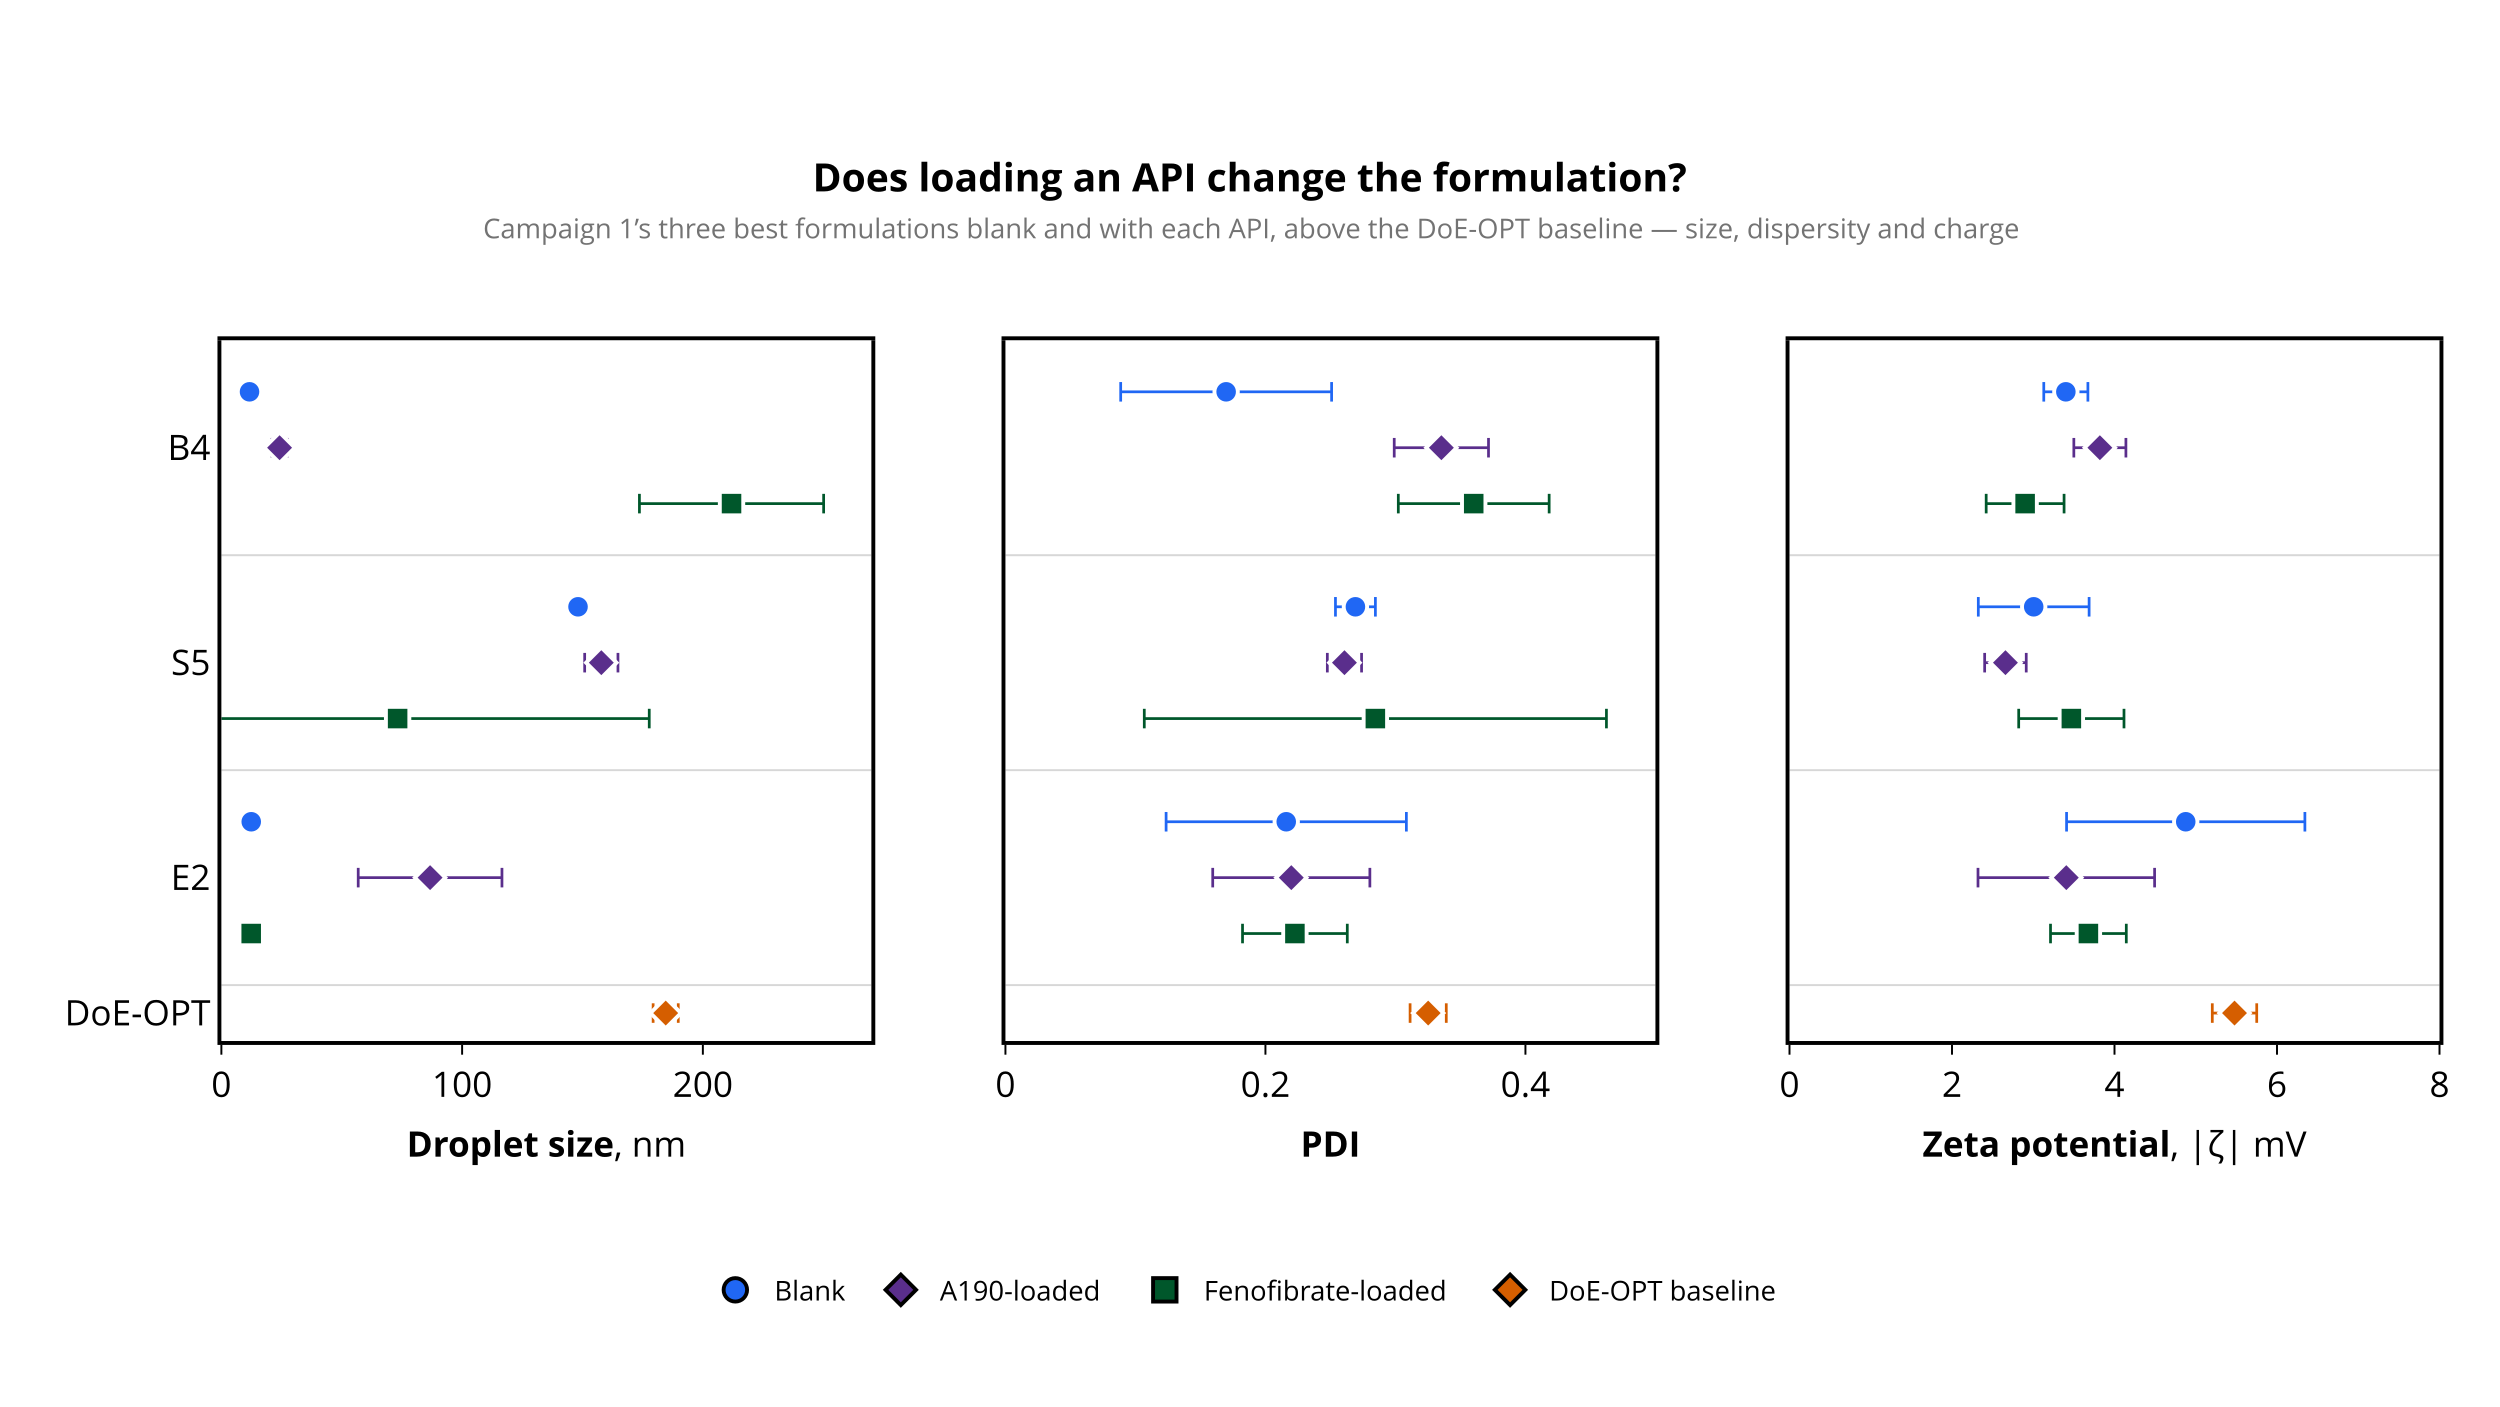
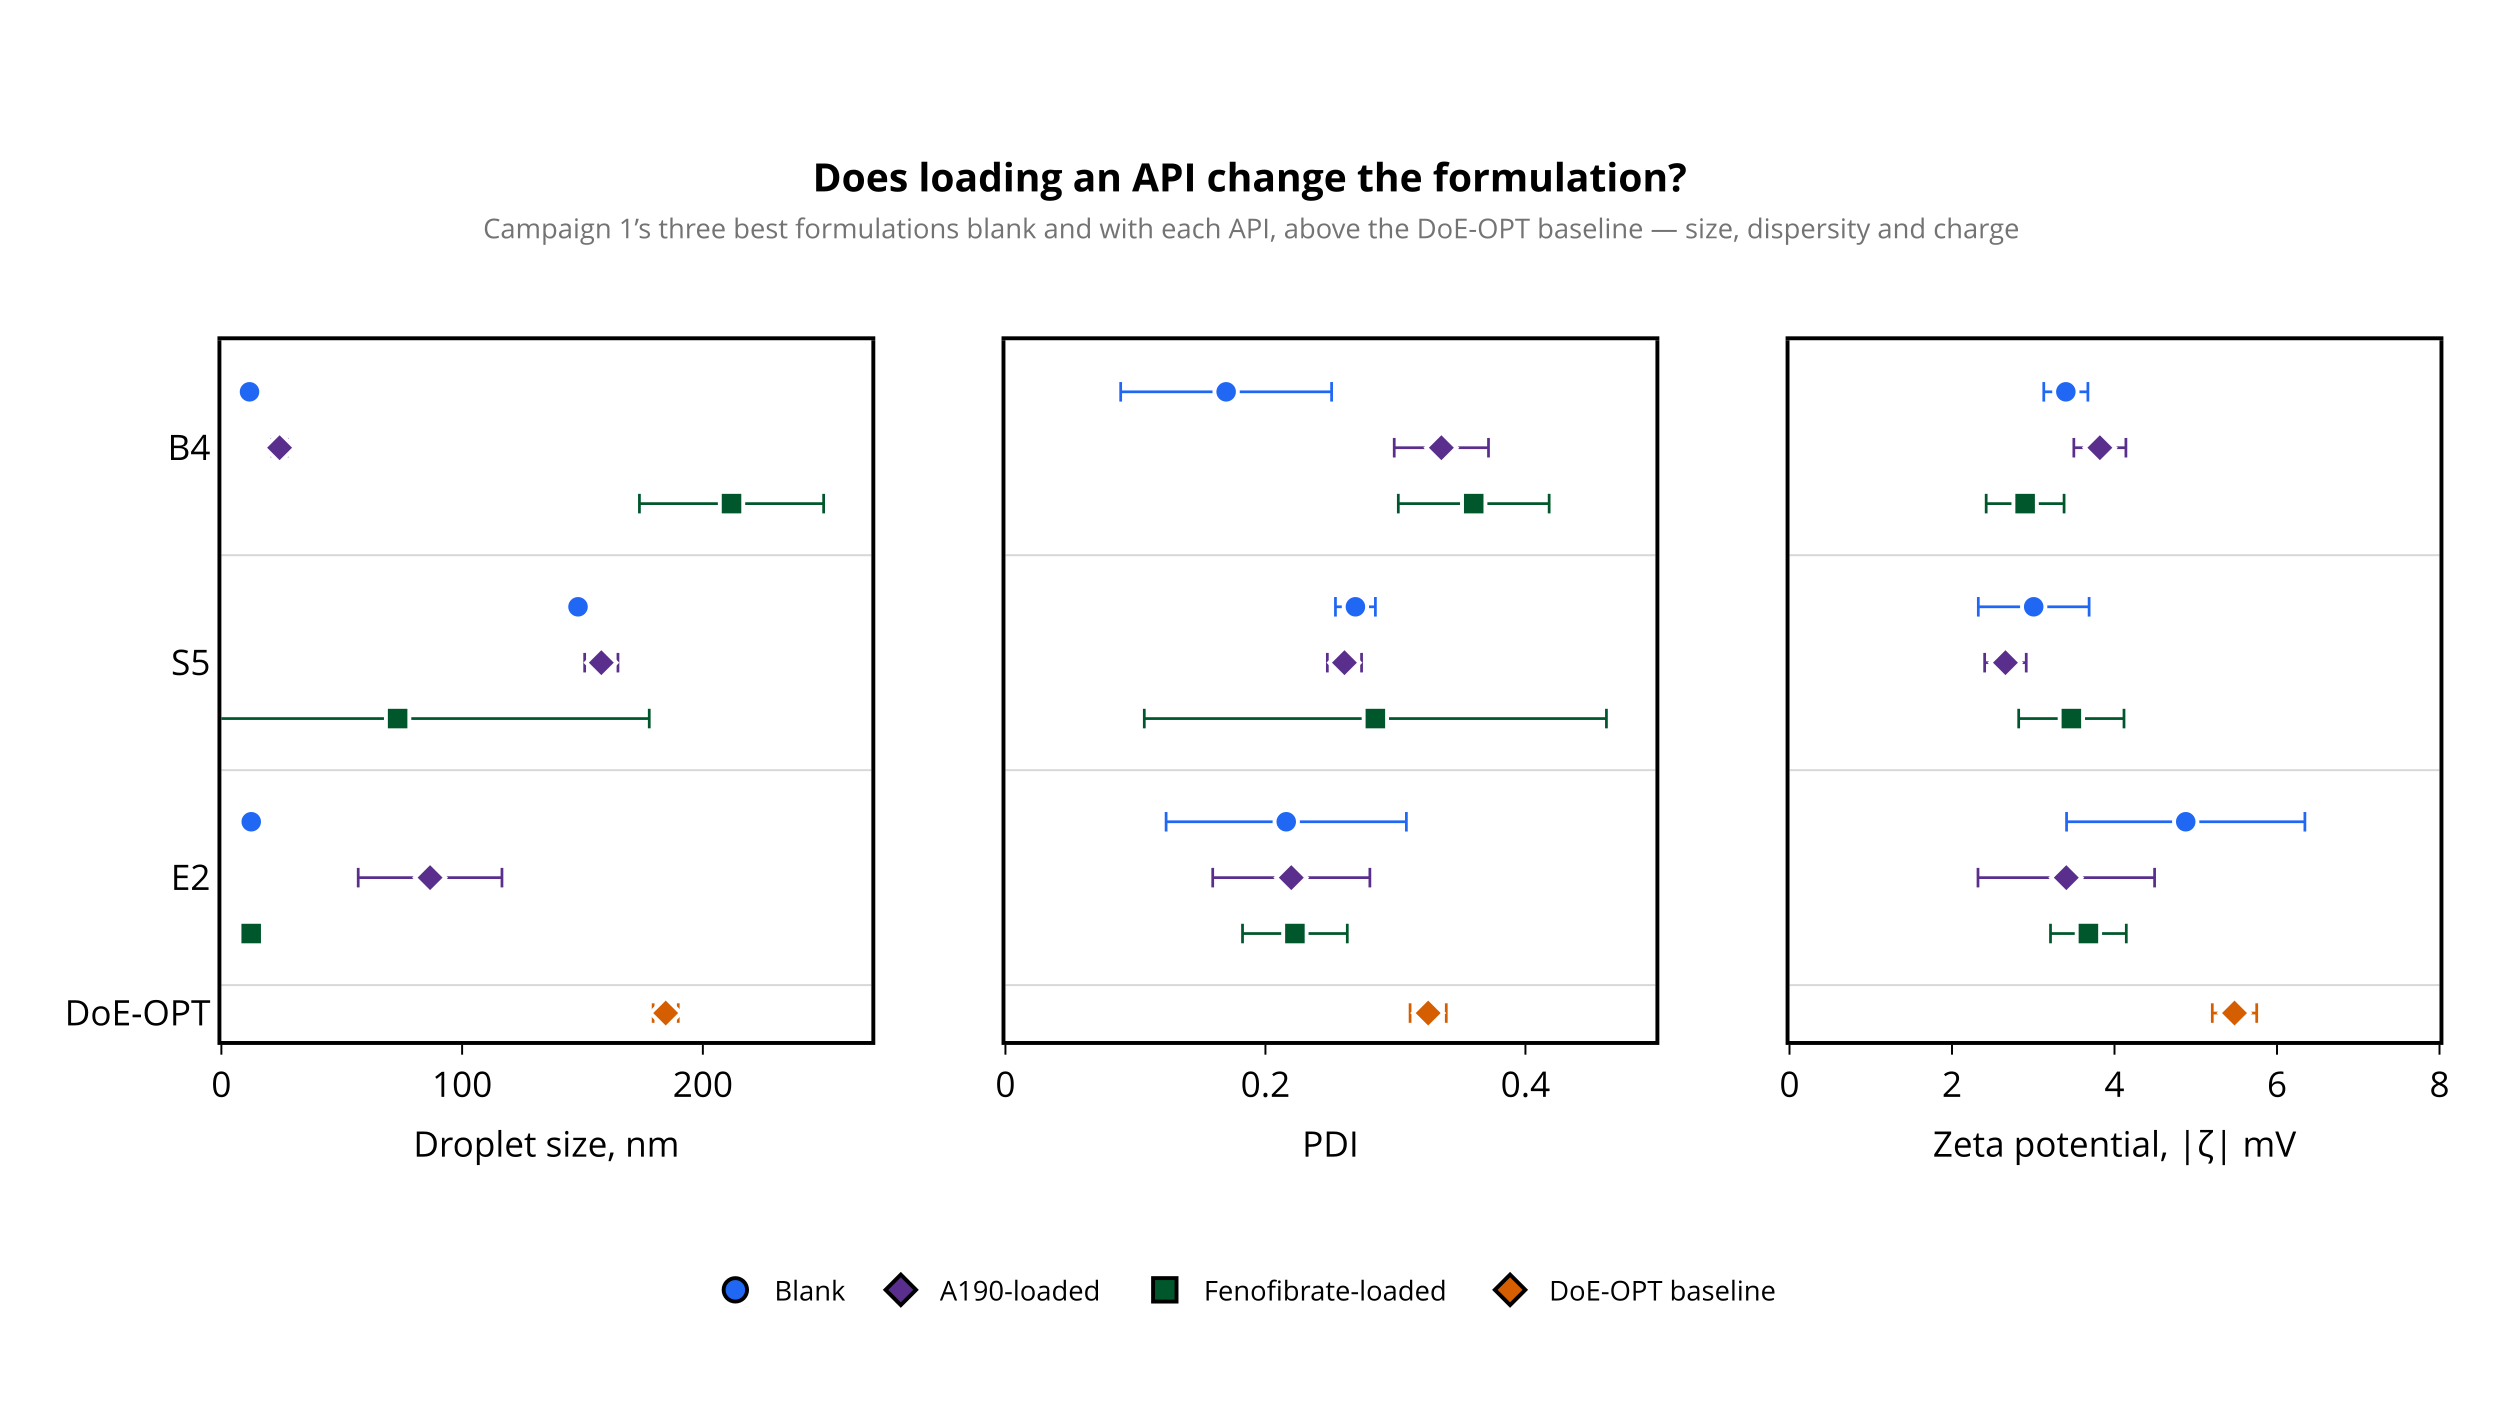
<svg xmlns="http://www.w3.org/2000/svg" class="main-svg" width="1280" height="720" style="" viewBox="0 0 1280 720">
  <rect x="0" y="0" width="1280" height="720" style="fill: rgb(255, 255, 255); fill-opacity: 1;" />
-   <defs id="defs-58cf5a">
+   <defs id="defs-220b63">
    <g class="clips">
-       <clipPath id="clip58cf5axyplot" class="plotclip">
+       <clipPath id="clip220b63xyplot" class="plotclip">
        <rect width="332.8" height="358.8" />
      </clipPath>
-       <clipPath id="clip58cf5ax2y2plot" class="plotclip">
+       <clipPath id="clip220b63x2y2plot" class="plotclip">
        <rect width="332.8" height="358.8" />
      </clipPath>
-       <clipPath id="clip58cf5ax3y3plot" class="plotclip">
+       <clipPath id="clip220b63x3y3plot" class="plotclip">
        <rect width="332.8" height="358.8" />
      </clipPath>
-       <clipPath class="axesclip" id="clip58cf5ax">
+       <clipPath class="axesclip" id="clip220b63x">
        <rect x="113.344" y="0" width="332.8" height="720" />
      </clipPath>
-       <clipPath class="axesclip" id="clip58cf5ay">
+       <clipPath class="axesclip" id="clip220b63y">
        <rect x="0" y="174.2" width="1280" height="358.8" />
      </clipPath>
-       <clipPath class="axesclip" id="clip58cf5axy">
+       <clipPath class="axesclip" id="clip220b63xy">
        <rect x="113.344" y="174.2" width="332.8" height="358.8" />
      </clipPath>
-       <clipPath class="axesclip" id="clip58cf5ay2">
+       <clipPath class="axesclip" id="clip220b63y2">
        <rect x="0" y="174.2" width="1280" height="358.8" />
      </clipPath>
-       <clipPath class="axesclip" id="clip58cf5axy2">
+       <clipPath class="axesclip" id="clip220b63xy2">
        <rect x="113.344" y="174.2" width="332.8" height="358.8" />
      </clipPath>
-       <clipPath class="axesclip" id="clip58cf5ay3">
+       <clipPath class="axesclip" id="clip220b63y3">
        <rect x="0" y="174.2" width="1280" height="358.8" />
      </clipPath>
-       <clipPath class="axesclip" id="clip58cf5axy3">
+       <clipPath class="axesclip" id="clip220b63xy3">
        <rect x="113.344" y="174.2" width="332.8" height="358.8" />
      </clipPath>
-       <clipPath class="axesclip" id="clip58cf5ax2">
+       <clipPath class="axesclip" id="clip220b63x2">
        <rect x="514.784" y="0" width="332.8" height="720" />
      </clipPath>
-       <clipPath class="axesclip" id="clip58cf5ax2y">
+       <clipPath class="axesclip" id="clip220b63x2y">
        <rect x="514.784" y="174.2" width="332.8" height="358.8" />
      </clipPath>
-       <clipPath class="axesclip" id="clip58cf5ax2y2">
+       <clipPath class="axesclip" id="clip220b63x2y2">
        <rect x="514.784" y="174.2" width="332.8" height="358.8" />
      </clipPath>
-       <clipPath class="axesclip" id="clip58cf5ax2y3">
+       <clipPath class="axesclip" id="clip220b63x2y3">
        <rect x="514.784" y="174.2" width="332.8" height="358.8" />
      </clipPath>
-       <clipPath class="axesclip" id="clip58cf5ax3">
+       <clipPath class="axesclip" id="clip220b63x3">
        <rect x="916.224" y="0" width="332.8" height="720" />
      </clipPath>
-       <clipPath class="axesclip" id="clip58cf5ax3y">
+       <clipPath class="axesclip" id="clip220b63x3y">
        <rect x="916.224" y="174.2" width="332.8" height="358.8" />
      </clipPath>
-       <clipPath class="axesclip" id="clip58cf5ax3y2">
+       <clipPath class="axesclip" id="clip220b63x3y2">
        <rect x="916.224" y="174.2" width="332.8" height="358.8" />
      </clipPath>
-       <clipPath class="axesclip" id="clip58cf5ax3y3">
+       <clipPath class="axesclip" id="clip220b63x3y3">
        <rect x="916.224" y="174.2" width="332.8" height="358.8" />
      </clipPath>
    </g>
    <g class="gradients" />
    <g class="patterns" />
  </defs>
  <g class="bglayer" />
  <g class="layer-below">
    <g class="imagelayer" />
    <g class="shapelayer" />
  </g>
  <g class="cartesianlayer">
    <g class="subplot xy">
      <g class="layer-subplot">
        <g class="shapelayer">
-           <g class="shape-group" data-index="0" clip-path="url(#clip58cf5axy)">
+           <g class="shape-group" data-index="0" clip-path="url(#clip220b63xy)">
            <path data-index="0" fill-rule="evenodd" d="M113.344,284.26L446.144,284.26" style="opacity: 1; stroke: rgb(0, 0, 0); stroke-opacity: 0.16; fill: rgb(0, 0, 0); fill-opacity: 0; stroke-width: 1px;" />
          </g>
-           <g class="shape-group" data-index="3" clip-path="url(#clip58cf5axy)">
+           <g class="shape-group" data-index="3" clip-path="url(#clip220b63xy)">
            <path data-index="3" fill-rule="evenodd" d="M113.344,394.32L446.144,394.32" style="opacity: 1; stroke: rgb(0, 0, 0); stroke-opacity: 0.16; fill: rgb(0, 0, 0); fill-opacity: 0; stroke-width: 1px;" />
          </g>
-           <g class="shape-group" data-index="6" clip-path="url(#clip58cf5axy)">
+           <g class="shape-group" data-index="6" clip-path="url(#clip220b63xy)">
            <path data-index="6" fill-rule="evenodd" d="M113.344,504.38L446.144,504.38" style="opacity: 1; stroke: rgb(0, 0, 0); stroke-opacity: 0.16; fill: rgb(0, 0, 0); fill-opacity: 0; stroke-width: 1px;" />
          </g>
        </g>
        <g class="imagelayer" />
      </g>
      <g class="minor-gridlayer">
        <g class="x" />
        <g class="y" />
      </g>
      <g class="gridlayer">
        <g class="x" />
        <g class="y" />
      </g>
      <g class="zerolinelayer" />
      <g class="layer-between">
        <g class="shapelayer" />
        <g class="imagelayer" />
      </g>
      <path class="xlines-below" />
      <path class="ylines-below" />
      <g class="overlines-below" />
      <g class="xaxislayer-below" />
      <g class="yaxislayer-below" />
      <g class="overaxes-below" />
      <g class="overplot">
-         <g class="xy" transform="translate(113.344,174.2)" clip-path="url(#clip58cf5axyplot)">
+         <g class="xy" transform="translate(113.344,174.2)" clip-path="url(#clip220b63xyplot)">
          <g class="scatterlayer mlayer">
-             <g class="trace scatter tracee5d25f" style="stroke-miterlimit: 2; opacity: 1;">
+             <g class="trace scatter trace6811e0" style="stroke-miterlimit: 2; opacity: 1;">
              <g class="fills" />
              <g class="errorbars">
                <g class="errorbar" style="opacity: 1;">
                  <path class="xerror" d="M15.71,21.41v10m0,-5H13.11m0,-5v10" style="vector-effect: none; stroke-width: 1.4px; stroke: rgb(32, 103, 244); stroke-opacity: 1;" />
                </g>
                <g class="errorbar" style="opacity: 1;">
                  <path class="xerror" d="M185.2,131.48v10m0,-5H180m0,-5v10" style="vector-effect: none; stroke-width: 1.4px; stroke: rgb(32, 103, 244); stroke-opacity: 1;" />
                </g>
                <g class="errorbar" style="opacity: 1;">
                  <path class="xerror" d="M18.05,241.54v10m0,-5H12.54m0,-5v10" style="vector-effect: none; stroke-width: 1.4px; stroke: rgb(32, 103, 244); stroke-opacity: 1;" />
                </g>
              </g>
              <g class="lines" />
              <g class="points">
                <path class="point" transform="translate(14.41,26.41)" d="M6,0A6,6 0 1,1 0,-6A6,6 0 0,1 6,0Z" style="opacity: 1; stroke-width: 2px; fill: rgb(32, 103, 244); fill-opacity: 1; stroke: rgb(255, 255, 255); stroke-opacity: 1;" />
                <path class="point" transform="translate(182.6,136.48)" d="M6,0A6,6 0 1,1 0,-6A6,6 0 0,1 6,0Z" style="opacity: 1; stroke-width: 2px; fill: rgb(32, 103, 244); fill-opacity: 1; stroke: rgb(255, 255, 255); stroke-opacity: 1;" />
                <path class="point" transform="translate(15.29,246.54)" d="M6,0A6,6 0 1,1 0,-6A6,6 0 0,1 6,0Z" style="opacity: 1; stroke-width: 2px; fill: rgb(32, 103, 244); fill-opacity: 1; stroke: rgb(255, 255, 255); stroke-opacity: 1;" />
              </g>
              <g class="text" />
            </g>
-             <g class="trace scatter trace892bfc" style="stroke-miterlimit: 2; opacity: 1;">
+             <g class="trace scatter trace0e8bc0" style="stroke-miterlimit: 2; opacity: 1;">
              <g class="fills" />
              <g class="errorbars">
                <g class="errorbar" style="opacity: 1;">
                  <path class="xerror" d="M33.71,50.03v10m0,-5H25.89m0,-5v10" style="vector-effect: none; stroke-width: 1.4px; stroke: rgb(90, 46, 140); stroke-opacity: 1;" />
                </g>
                <g class="errorbar" style="opacity: 1;">
                  <path class="xerror" d="M203.05,160.09v10m0,-5H186.01m0,-5v10" style="vector-effect: none; stroke-width: 1.4px; stroke: rgb(90, 46, 140); stroke-opacity: 1;" />
                </g>
                <g class="errorbar" style="opacity: 1;">
                  <path class="xerror" d="M143.66,270.15v10m0,-5H70.06m0,-5v10" style="vector-effect: none; stroke-width: 1.4px; stroke: rgb(90, 46, 140); stroke-opacity: 1;" />
                </g>
              </g>
              <g class="lines" />
              <g class="points">
                <path class="point" transform="translate(29.8,55.03)" d="M7.8,0L0,7.8L-7.8,0L0,-7.8Z" style="opacity: 1; stroke-width: 2px; fill: rgb(90, 46, 140); fill-opacity: 1; stroke: rgb(255, 255, 255); stroke-opacity: 1;" />
                <path class="point" transform="translate(194.53,165.09)" d="M7.8,0L0,7.8L-7.8,0L0,-7.8Z" style="opacity: 1; stroke-width: 2px; fill: rgb(90, 46, 140); fill-opacity: 1; stroke: rgb(255, 255, 255); stroke-opacity: 1;" />
                <path class="point" transform="translate(106.86,275.15)" d="M7.8,0L0,7.8L-7.8,0L0,-7.8Z" style="opacity: 1; stroke-width: 2px; fill: rgb(90, 46, 140); fill-opacity: 1; stroke: rgb(255, 255, 255); stroke-opacity: 1;" />
              </g>
              <g class="text" />
            </g>
-             <g class="trace scatter tracec16fcf" style="stroke-miterlimit: 2; opacity: 1;">
+             <g class="trace scatter traced591dc" style="stroke-miterlimit: 2; opacity: 1;">
              <g class="fills" />
              <g class="errorbars">
                <g class="errorbar" style="opacity: 1;">
                  <path class="xerror" d="M233.92,339.49v10m0,-5H221.06m0,-5v10" style="vector-effect: none; stroke-width: 1.4px; stroke: rgb(213, 94, 0); stroke-opacity: 1;" />
                </g>
              </g>
              <g class="lines" />
              <g class="points">
                <path class="point" transform="translate(227.49,344.49)" d="M7.8,0L0,7.8L-7.8,0L0,-7.8Z" style="opacity: 1; stroke-width: 2px; fill: rgb(213, 94, 0); fill-opacity: 1; stroke: rgb(255, 255, 255); stroke-opacity: 1;" />
              </g>
              <g class="text" />
            </g>
-             <g class="trace scatter trace7ad9ce" style="stroke-miterlimit: 2; opacity: 1;">
+             <g class="trace scatter traced7c617" style="stroke-miterlimit: 2; opacity: 1;">
              <g class="fills" />
              <g class="errorbars">
                <g class="errorbar" style="opacity: 1;">
                  <path class="xerror" d="M308.36,78.65v10m0,-5H214.04m0,-5v10" style="vector-effect: none; stroke-width: 1.4px; stroke: rgb(0, 87, 43); stroke-opacity: 1;" />
                </g>
                <g class="errorbar" style="opacity: 1;">
                  <path class="xerror" d="M219.07,188.71v10m0,-5H-38.59m0,-5v10" style="vector-effect: none; stroke-width: 1.4px; stroke: rgb(0, 87, 43); stroke-opacity: 1;" />
                </g>
                <g class="errorbar" style="opacity: 1;">
                  <path class="xerror" d="M16.12,298.77v10m0,-5H14.41m0,-5v10" style="vector-effect: none; stroke-width: 1.4px; stroke: rgb(0, 87, 43); stroke-opacity: 1;" />
                </g>
              </g>
              <g class="lines" />
              <g class="points">
                <path class="point" transform="translate(261.2,83.65)" d="M6,6H-6V-6H6Z" style="opacity: 1; stroke-width: 2px; fill: rgb(0, 87, 43); fill-opacity: 1; stroke: rgb(255, 255, 255); stroke-opacity: 1;" />
                <path class="point" transform="translate(90.24,193.71)" d="M6,6H-6V-6H6Z" style="opacity: 1; stroke-width: 2px; fill: rgb(0, 87, 43); fill-opacity: 1; stroke: rgb(255, 255, 255); stroke-opacity: 1;" />
                <path class="point" transform="translate(15.27,303.77)" d="M6,6H-6V-6H6Z" style="opacity: 1; stroke-width: 2px; fill: rgb(0, 87, 43); fill-opacity: 1; stroke: rgb(255, 255, 255); stroke-opacity: 1;" />
              </g>
              <g class="text" />
            </g>
-             <g class="trace scatter tracec3afae" style="stroke-miterlimit: 2; opacity: 1;">
+             <g class="trace scatter trace1a7a52" style="stroke-miterlimit: 2; opacity: 1;">
              <g class="fills" />
              <g class="errorbars" />
              <g class="lines" />
              <g class="points" />
              <g class="text" />
            </g>
-             <g class="trace scatter tracea1c868" style="stroke-miterlimit: 2; opacity: 1;">
+             <g class="trace scatter trace55b508" style="stroke-miterlimit: 2; opacity: 1;">
              <g class="fills" />
              <g class="errorbars" />
              <g class="lines" />
              <g class="points" />
              <g class="text" />
            </g>
-             <g class="trace scatter tracee320c8" style="stroke-miterlimit: 2; opacity: 1;">
+             <g class="trace scatter trace95774e" style="stroke-miterlimit: 2; opacity: 1;">
              <g class="fills" />
              <g class="errorbars" />
              <g class="lines" />
              <g class="points" />
              <g class="text" />
            </g>
-             <g class="trace scatter trace6e8cc9" style="stroke-miterlimit: 2; opacity: 1;">
+             <g class="trace scatter trace6d2316" style="stroke-miterlimit: 2; opacity: 1;">
              <g class="fills" />
              <g class="errorbars" />
              <g class="lines" />
              <g class="points" />
              <g class="text" />
            </g>
          </g>
        </g>
      </g>
      <g class="zerolinelayer-above" />
      <path class="xlines-above crisp" d="M111.344,534H448.144M111.344,173.2H448.144" style="fill: none; stroke-width: 2px; stroke: rgb(0, 0, 0); stroke-opacity: 1;" />
      <path class="ylines-above crisp" d="M112.344,174.2V533M447.144,174.2V533" style="fill: none; stroke-width: 2px; stroke: rgb(0, 0, 0); stroke-opacity: 1;" />
      <g class="overlines-above" />
      <g class="xaxislayer-above">
        <path class="xtick ticks crisp" d="M0,535v5" transform="translate(113.344,0)" style="stroke: rgb(0, 0, 0); stroke-opacity: 1; stroke-width: 1px;" />
        <path class="xtick ticks crisp" d="M0,535v5" transform="translate(236.604,0)" style="stroke: rgb(0, 0, 0); stroke-opacity: 1; stroke-width: 1px;" />
        <path class="xtick ticks crisp" d="M0,535v5" transform="translate(359.864,0)" style="stroke: rgb(0, 0, 0); stroke-opacity: 1; stroke-width: 1px;" />
        <g class="xtick">
          <text text-anchor="middle" x="0" y="561.6" transform="translate(113.344,0)" style="font-family: 'Open Sans', verdana, arial, sans-serif; font-size: 18px; fill: rgb(0, 0, 0); fill-opacity: 1; white-space: pre;">0</text>
        </g>
        <g class="xtick">
          <text text-anchor="middle" x="0" y="561.6" style="font-family: 'Open Sans', verdana, arial, sans-serif; font-size: 18px; fill: rgb(0, 0, 0); fill-opacity: 1; white-space: pre;" transform="translate(236.604,0)">100</text>
        </g>
        <g class="xtick">
          <text text-anchor="middle" x="0" y="561.6" style="font-family: 'Open Sans', verdana, arial, sans-serif; font-size: 18px; fill: rgb(0, 0, 0); fill-opacity: 1; white-space: pre;" transform="translate(359.864,0)">200</text>
        </g>
      </g>
      <g class="yaxislayer-above">
        <g class="ytick">
          <text text-anchor="end" x="107.744" y="6.3" transform="translate(0,229.23)" style="font-family: 'Open Sans', verdana, arial, sans-serif; font-size: 18px; fill: rgb(0, 0, 0); fill-opacity: 1; white-space: pre;">B4</text>
        </g>
        <g class="ytick">
          <text text-anchor="end" x="107.744" y="6.3" style="font-family: 'Open Sans', verdana, arial, sans-serif; font-size: 18px; fill: rgb(0, 0, 0); fill-opacity: 1; white-space: pre;" transform="translate(0,339.29)">S5</text>
        </g>
        <g class="ytick">
          <text text-anchor="end" x="107.744" y="6.3" style="font-family: 'Open Sans', verdana, arial, sans-serif; font-size: 18px; fill: rgb(0, 0, 0); fill-opacity: 1; white-space: pre;" transform="translate(0,449.35)">E2</text>
        </g>
        <g class="ytick">
          <text text-anchor="end" x="107.744" y="6.3" style="font-family: 'Open Sans', verdana, arial, sans-serif; font-size: 18px; fill: rgb(0, 0, 0); fill-opacity: 1; white-space: pre;" transform="translate(0,518.69)">DoE-OPT</text>
        </g>
      </g>
      <g class="overaxes-above" />
    </g>
    <g class="subplot x2y2">
      <g class="layer-subplot">
        <g class="shapelayer">
-           <g class="shape-group" data-index="1" clip-path="url(#clip58cf5ax2y2)">
+           <g class="shape-group" data-index="1" clip-path="url(#clip220b63x2y2)">
            <path data-index="1" fill-rule="evenodd" d="M514.784,284.26L847.584,284.26" style="opacity: 1; stroke: rgb(0, 0, 0); stroke-opacity: 0.16; fill: rgb(0, 0, 0); fill-opacity: 0; stroke-width: 1px;" />
          </g>
-           <g class="shape-group" data-index="4" clip-path="url(#clip58cf5ax2y2)">
+           <g class="shape-group" data-index="4" clip-path="url(#clip220b63x2y2)">
            <path data-index="4" fill-rule="evenodd" d="M514.784,394.32L847.584,394.32" style="opacity: 1; stroke: rgb(0, 0, 0); stroke-opacity: 0.16; fill: rgb(0, 0, 0); fill-opacity: 0; stroke-width: 1px;" />
          </g>
-           <g class="shape-group" data-index="7" clip-path="url(#clip58cf5ax2y2)">
+           <g class="shape-group" data-index="7" clip-path="url(#clip220b63x2y2)">
            <path data-index="7" fill-rule="evenodd" d="M514.784,504.38L847.584,504.38" style="opacity: 1; stroke: rgb(0, 0, 0); stroke-opacity: 0.16; fill: rgb(0, 0, 0); fill-opacity: 0; stroke-width: 1px;" />
          </g>
        </g>
        <g class="imagelayer" />
      </g>
      <g class="minor-gridlayer">
        <g class="x2" />
        <g class="y2" />
      </g>
      <g class="gridlayer">
        <g class="x2" />
        <g class="y2" />
      </g>
      <g class="zerolinelayer" />
      <g class="layer-between">
        <g class="shapelayer" />
        <g class="imagelayer" />
      </g>
      <path class="xlines-below" />
      <path class="ylines-below" />
      <g class="overlines-below" />
      <g class="xaxislayer-below" />
      <g class="yaxislayer-below" />
      <g class="overaxes-below" />
      <g class="overplot">
-         <g class="x2y2" transform="translate(514.784,174.2)" clip-path="url(#clip58cf5ax2y2plot)">
+         <g class="x2y2" transform="translate(514.784,174.2)" clip-path="url(#clip220b63x2y2plot)">
          <g class="scatterlayer mlayer">
-             <g class="trace scatter trace54f58f" style="stroke-miterlimit: 2; opacity: 1;">
+             <g class="trace scatter trace26a864" style="stroke-miterlimit: 2; opacity: 1;">
              <g class="fills" />
              <g class="errorbars">
                <g class="errorbar" style="opacity: 1;">
                  <path class="xerror" d="M167,21.41v10m0,-5H59.01m0,-5v10" style="vector-effect: none; stroke-width: 1.4px; stroke: rgb(32, 103, 244); stroke-opacity: 1;" />
                </g>
                <g class="errorbar" style="opacity: 1;">
                  <path class="xerror" d="M189.42,131.48v10m0,-5H168.97m0,-5v10" style="vector-effect: none; stroke-width: 1.4px; stroke: rgb(32, 103, 244); stroke-opacity: 1;" />
                </g>
                <g class="errorbar" style="opacity: 1;">
                  <path class="xerror" d="M205.28,241.54v10m0,-5H82.26m0,-5v10" style="vector-effect: none; stroke-width: 1.4px; stroke: rgb(32, 103, 244); stroke-opacity: 1;" />
                </g>
              </g>
              <g class="lines" />
              <g class="points">
                <path class="point" transform="translate(113,26.41)" d="M6,0A6,6 0 1,1 0,-6A6,6 0 0,1 6,0Z" style="opacity: 1; stroke-width: 2px; fill: rgb(32, 103, 244); fill-opacity: 1; stroke: rgb(255, 255, 255); stroke-opacity: 1;" />
                <path class="point" transform="translate(179.19,136.48)" d="M6,0A6,6 0 1,1 0,-6A6,6 0 0,1 6,0Z" style="opacity: 1; stroke-width: 2px; fill: rgb(32, 103, 244); fill-opacity: 1; stroke: rgb(255, 255, 255); stroke-opacity: 1;" />
                <path class="point" transform="translate(143.77,246.54)" d="M6,0A6,6 0 1,1 0,-6A6,6 0 0,1 6,0Z" style="opacity: 1; stroke-width: 2px; fill: rgb(32, 103, 244); fill-opacity: 1; stroke: rgb(255, 255, 255); stroke-opacity: 1;" />
              </g>
              <g class="text" />
            </g>
-             <g class="trace scatter trace1ab07f" style="stroke-miterlimit: 2; opacity: 1;">
+             <g class="trace scatter tracee5d1b8" style="stroke-miterlimit: 2; opacity: 1;">
              <g class="fills" />
              <g class="errorbars">
                <g class="errorbar" style="opacity: 1;">
                  <path class="xerror" d="M247.33,50.03v10m0,-5H199.06m0,-5v10" style="vector-effect: none; stroke-width: 1.4px; stroke: rgb(90, 46, 140); stroke-opacity: 1;" />
                </g>
                <g class="errorbar" style="opacity: 1;">
                  <path class="xerror" d="M182.34,160.09v10m0,-5H164.81m0,-5v10" style="vector-effect: none; stroke-width: 1.4px; stroke: rgb(90, 46, 140); stroke-opacity: 1;" />
                </g>
                <g class="errorbar" style="opacity: 1;">
                  <path class="xerror" d="M186.59,270.15v10m0,-5H106.13m0,-5v10" style="vector-effect: none; stroke-width: 1.4px; stroke: rgb(90, 46, 140); stroke-opacity: 1;" />
                </g>
              </g>
              <g class="lines" />
              <g class="points">
                <path class="point" transform="translate(223.2,55.03)" d="M7.8,0L0,7.8L-7.8,0L0,-7.8Z" style="opacity: 1; stroke-width: 2px; fill: rgb(90, 46, 140); fill-opacity: 1; stroke: rgb(255, 255, 255); stroke-opacity: 1;" />
                <path class="point" transform="translate(173.57,165.09)" d="M7.8,0L0,7.8L-7.8,0L0,-7.8Z" style="opacity: 1; stroke-width: 2px; fill: rgb(90, 46, 140); fill-opacity: 1; stroke: rgb(255, 255, 255); stroke-opacity: 1;" />
                <path class="point" transform="translate(146.36,275.15)" d="M7.8,0L0,7.8L-7.8,0L0,-7.8Z" style="opacity: 1; stroke-width: 2px; fill: rgb(90, 46, 140); fill-opacity: 1; stroke: rgb(255, 255, 255); stroke-opacity: 1;" />
              </g>
              <g class="text" />
            </g>
-             <g class="trace scatter trace04c1b3" style="stroke-miterlimit: 2; opacity: 1;">
+             <g class="trace scatter trace040e19" style="stroke-miterlimit: 2; opacity: 1;">
              <g class="fills" />
              <g class="errorbars">
                <g class="errorbar" style="opacity: 1;">
                  <path class="xerror" d="M225.71,339.49v10m0,-5H207.18m0,-5v10" style="vector-effect: none; stroke-width: 1.4px; stroke: rgb(213, 94, 0); stroke-opacity: 1;" />
                </g>
              </g>
              <g class="lines" />
              <g class="points">
                <path class="point" transform="translate(216.44,344.49)" d="M7.8,0L0,7.8L-7.8,0L0,-7.8Z" style="opacity: 1; stroke-width: 2px; fill: rgb(213, 94, 0); fill-opacity: 1; stroke: rgb(255, 255, 255); stroke-opacity: 1;" />
              </g>
              <g class="text" />
            </g>
-             <g class="trace scatter trace368811" style="stroke-miterlimit: 2; opacity: 1;">
+             <g class="trace scatter tracefac448" style="stroke-miterlimit: 2; opacity: 1;">
              <g class="fills" />
              <g class="errorbars">
                <g class="errorbar" style="opacity: 1;">
                  <path class="xerror" d="M278.38,78.65v10m0,-5H201.15m0,-5v10" style="vector-effect: none; stroke-width: 1.4px; stroke: rgb(0, 87, 43); stroke-opacity: 1;" />
                </g>
                <g class="errorbar" style="opacity: 1;">
                  <path class="xerror" d="M307.71,188.71v10m0,-5H71.09m0,-5v10" style="vector-effect: none; stroke-width: 1.4px; stroke: rgb(0, 87, 43); stroke-opacity: 1;" />
                </g>
                <g class="errorbar" style="opacity: 1;">
                  <path class="xerror" d="M175.03,298.77v10m0,-5H121.39m0,-5v10" style="vector-effect: none; stroke-width: 1.4px; stroke: rgb(0, 87, 43); stroke-opacity: 1;" />
                </g>
              </g>
              <g class="lines" />
              <g class="points">
                <path class="point" transform="translate(239.76,83.65)" d="M6,6H-6V-6H6Z" style="opacity: 1; stroke-width: 2px; fill: rgb(0, 87, 43); fill-opacity: 1; stroke: rgb(255, 255, 255); stroke-opacity: 1;" />
                <path class="point" transform="translate(189.4,193.71)" d="M6,6H-6V-6H6Z" style="opacity: 1; stroke-width: 2px; fill: rgb(0, 87, 43); fill-opacity: 1; stroke: rgb(255, 255, 255); stroke-opacity: 1;" />
                <path class="point" transform="translate(148.21,303.77)" d="M6,6H-6V-6H6Z" style="opacity: 1; stroke-width: 2px; fill: rgb(0, 87, 43); fill-opacity: 1; stroke: rgb(255, 255, 255); stroke-opacity: 1;" />
              </g>
              <g class="text" />
            </g>
          </g>
        </g>
      </g>
      <g class="zerolinelayer-above" />
      <path class="xlines-above crisp" d="M512.784,534H849.584M512.784,173.2H849.584" style="fill: none; stroke-width: 2px; stroke: rgb(0, 0, 0); stroke-opacity: 1;" />
      <path class="ylines-above crisp" d="M513.784,174.2V533M848.584,174.2V533" style="fill: none; stroke-width: 2px; stroke: rgb(0, 0, 0); stroke-opacity: 1;" />
      <g class="overlines-above" />
      <g class="xaxislayer-above">
        <path class="x2tick ticks crisp" d="M0,535v5" transform="translate(514.784,0)" style="stroke: rgb(0, 0, 0); stroke-opacity: 1; stroke-width: 1px;" />
        <path class="x2tick ticks crisp" d="M0,535v5" transform="translate(647.904,0)" style="stroke: rgb(0, 0, 0); stroke-opacity: 1; stroke-width: 1px;" />
        <path class="x2tick ticks crisp" d="M0,535v5" transform="translate(781.024,0)" style="stroke: rgb(0, 0, 0); stroke-opacity: 1; stroke-width: 1px;" />
        <g class="x2tick">
          <text text-anchor="middle" x="0" y="561.6" transform="translate(514.784,0)" style="font-family: 'Open Sans', verdana, arial, sans-serif; font-size: 18px; fill: rgb(0, 0, 0); fill-opacity: 1; white-space: pre;">0</text>
        </g>
        <g class="x2tick">
          <text text-anchor="middle" x="0" y="561.6" style="font-family: 'Open Sans', verdana, arial, sans-serif; font-size: 18px; fill: rgb(0, 0, 0); fill-opacity: 1; white-space: pre;" transform="translate(647.904,0)">0.2</text>
        </g>
        <g class="x2tick">
          <text text-anchor="middle" x="0" y="561.6" style="font-family: 'Open Sans', verdana, arial, sans-serif; font-size: 18px; fill: rgb(0, 0, 0); fill-opacity: 1; white-space: pre;" transform="translate(781.024,0)">0.4</text>
        </g>
      </g>
      <g class="yaxislayer-above" />
      <g class="overaxes-above" />
    </g>
    <g class="subplot x3y3">
      <g class="layer-subplot">
        <g class="shapelayer">
-           <g class="shape-group" data-index="2" clip-path="url(#clip58cf5ax3y3)">
+           <g class="shape-group" data-index="2" clip-path="url(#clip220b63x3y3)">
            <path data-index="2" fill-rule="evenodd" d="M916.224,284.26L1249.024,284.26" style="opacity: 1; stroke: rgb(0, 0, 0); stroke-opacity: 0.16; fill: rgb(0, 0, 0); fill-opacity: 0; stroke-width: 1px;" />
          </g>
-           <g class="shape-group" data-index="5" clip-path="url(#clip58cf5ax3y3)">
+           <g class="shape-group" data-index="5" clip-path="url(#clip220b63x3y3)">
            <path data-index="5" fill-rule="evenodd" d="M916.224,394.32L1249.024,394.32" style="opacity: 1; stroke: rgb(0, 0, 0); stroke-opacity: 0.16; fill: rgb(0, 0, 0); fill-opacity: 0; stroke-width: 1px;" />
          </g>
-           <g class="shape-group" data-index="8" clip-path="url(#clip58cf5ax3y3)">
+           <g class="shape-group" data-index="8" clip-path="url(#clip220b63x3y3)">
            <path data-index="8" fill-rule="evenodd" d="M916.224,504.38L1249.024,504.38" style="opacity: 1; stroke: rgb(0, 0, 0); stroke-opacity: 0.16; fill: rgb(0, 0, 0); fill-opacity: 0; stroke-width: 1px;" />
          </g>
        </g>
        <g class="imagelayer" />
      </g>
      <g class="minor-gridlayer">
        <g class="x3" />
        <g class="y3" />
      </g>
      <g class="gridlayer">
        <g class="x3" />
        <g class="y3" />
      </g>
      <g class="zerolinelayer" />
      <g class="layer-between">
        <g class="shapelayer" />
        <g class="imagelayer" />
      </g>
      <path class="xlines-below" />
      <path class="ylines-below" />
      <g class="overlines-below" />
      <g class="xaxislayer-below" />
      <g class="yaxislayer-below" />
      <g class="overaxes-below" />
      <g class="overplot">
-         <g class="x3y3" transform="translate(916.224,174.2)" clip-path="url(#clip58cf5ax3y3plot)">
+         <g class="x3y3" transform="translate(916.224,174.2)" clip-path="url(#clip220b63x3y3plot)">
          <g class="scatterlayer mlayer">
-             <g class="trace scatter traced6d5d0" style="stroke-miterlimit: 2; opacity: 1;">
+             <g class="trace scatter traceef9fbb" style="stroke-miterlimit: 2; opacity: 1;">
              <g class="fills" />
              <g class="errorbars">
                <g class="errorbar" style="opacity: 1;">
                  <path class="xerror" d="M152.78,21.41v10m0,-5H130.19m0,-5v10" style="vector-effect: none; stroke-width: 1.4px; stroke: rgb(32, 103, 244); stroke-opacity: 1;" />
                </g>
                <g class="errorbar" style="opacity: 1;">
                  <path class="xerror" d="M153.4,131.48v10m0,-5H96.67m0,-5v10" style="vector-effect: none; stroke-width: 1.4px; stroke: rgb(32, 103, 244); stroke-opacity: 1;" />
                </g>
                <g class="errorbar" style="opacity: 1;">
                  <path class="xerror" d="M263.88,241.54v10m0,-5H141.86m0,-5v10" style="vector-effect: none; stroke-width: 1.4px; stroke: rgb(32, 103, 244); stroke-opacity: 1;" />
                </g>
              </g>
              <g class="lines" />
              <g class="points">
                <path class="point" transform="translate(141.49,26.41)" d="M6,0A6,6 0 1,1 0,-6A6,6 0 0,1 6,0Z" style="opacity: 1; stroke-width: 2px; fill: rgb(32, 103, 244); fill-opacity: 1; stroke: rgb(255, 255, 255); stroke-opacity: 1;" />
                <path class="point" transform="translate(125.03,136.48)" d="M6,0A6,6 0 1,1 0,-6A6,6 0 0,1 6,0Z" style="opacity: 1; stroke-width: 2px; fill: rgb(32, 103, 244); fill-opacity: 1; stroke: rgb(255, 255, 255); stroke-opacity: 1;" />
                <path class="point" transform="translate(202.87,246.54)" d="M6,0A6,6 0 1,1 0,-6A6,6 0 0,1 6,0Z" style="opacity: 1; stroke-width: 2px; fill: rgb(32, 103, 244); fill-opacity: 1; stroke: rgb(255, 255, 255); stroke-opacity: 1;" />
              </g>
              <g class="text" />
            </g>
-             <g class="trace scatter trace11160f" style="stroke-miterlimit: 2; opacity: 1;">
+             <g class="trace scatter trace9eb926" style="stroke-miterlimit: 2; opacity: 1;">
              <g class="fills" />
              <g class="errorbars">
                <g class="errorbar" style="opacity: 1;">
                  <path class="xerror" d="M172.24,50.03v10m0,-5H145.58m0,-5v10" style="vector-effect: none; stroke-width: 1.4px; stroke: rgb(90, 46, 140); stroke-opacity: 1;" />
                </g>
                <g class="errorbar" style="opacity: 1;">
                  <path class="xerror" d="M121.21,160.09v10m0,-5H99.92m0,-5v10" style="vector-effect: none; stroke-width: 1.4px; stroke: rgb(90, 46, 140); stroke-opacity: 1;" />
                </g>
                <g class="errorbar" style="opacity: 1;">
                  <path class="xerror" d="M186.93,270.15v10m0,-5H96.51m0,-5v10" style="vector-effect: none; stroke-width: 1.4px; stroke: rgb(90, 46, 140); stroke-opacity: 1;" />
                </g>
              </g>
              <g class="lines" />
              <g class="points">
                <path class="point" transform="translate(158.91,55.03)" d="M7.8,0L0,7.8L-7.8,0L0,-7.8Z" style="opacity: 1; stroke-width: 2px; fill: rgb(90, 46, 140); fill-opacity: 1; stroke: rgb(255, 255, 255); stroke-opacity: 1;" />
                <path class="point" transform="translate(110.56,165.09)" d="M7.8,0L0,7.8L-7.8,0L0,-7.8Z" style="opacity: 1; stroke-width: 2px; fill: rgb(90, 46, 140); fill-opacity: 1; stroke: rgb(255, 255, 255); stroke-opacity: 1;" />
                <path class="point" transform="translate(141.72,275.15)" d="M7.8,0L0,7.8L-7.8,0L0,-7.8Z" style="opacity: 1; stroke-width: 2px; fill: rgb(90, 46, 140); fill-opacity: 1; stroke: rgb(255, 255, 255); stroke-opacity: 1;" />
              </g>
              <g class="text" />
            </g>
-             <g class="trace scatter trace1593ba" style="stroke-miterlimit: 2; opacity: 1;">
+             <g class="trace scatter trace7be3da" style="stroke-miterlimit: 2; opacity: 1;">
              <g class="fills" />
              <g class="errorbars">
                <g class="errorbar" style="opacity: 1;">
                  <path class="xerror" d="M239.22,339.49v10m0,-5H216.47m0,-5v10" style="vector-effect: none; stroke-width: 1.4px; stroke: rgb(213, 94, 0); stroke-opacity: 1;" />
                </g>
              </g>
              <g class="lines" />
              <g class="points">
                <path class="point" transform="translate(227.84,344.49)" d="M7.8,0L0,7.8L-7.8,0L0,-7.8Z" style="opacity: 1; stroke-width: 2px; fill: rgb(213, 94, 0); fill-opacity: 1; stroke: rgb(255, 255, 255); stroke-opacity: 1;" />
              </g>
              <g class="text" />
            </g>
-             <g class="trace scatter trace3808d7" style="stroke-miterlimit: 2; opacity: 1;">
+             <g class="trace scatter tracec16e82" style="stroke-miterlimit: 2; opacity: 1;">
              <g class="fills" />
              <g class="errorbars">
                <g class="errorbar" style="opacity: 1;">
                  <path class="xerror" d="M140.58,78.65v10m0,-5H100.7m0,-5v10" style="vector-effect: none; stroke-width: 1.4px; stroke: rgb(0, 87, 43); stroke-opacity: 1;" />
                </g>
                <g class="errorbar" style="opacity: 1;">
                  <path class="xerror" d="M171.26,188.71v10m0,-5H117.35m0,-5v10" style="vector-effect: none; stroke-width: 1.4px; stroke: rgb(0, 87, 43); stroke-opacity: 1;" />
                </g>
                <g class="errorbar" style="opacity: 1;">
                  <path class="xerror" d="M172.44,298.77v10m0,-5H133.64m0,-5v10" style="vector-effect: none; stroke-width: 1.4px; stroke: rgb(0, 87, 43); stroke-opacity: 1;" />
                </g>
              </g>
              <g class="lines" />
              <g class="points">
                <path class="point" transform="translate(120.64,83.65)" d="M6,6H-6V-6H6Z" style="opacity: 1; stroke-width: 2px; fill: rgb(0, 87, 43); fill-opacity: 1; stroke: rgb(255, 255, 255); stroke-opacity: 1;" />
                <path class="point" transform="translate(144.31,193.71)" d="M6,6H-6V-6H6Z" style="opacity: 1; stroke-width: 2px; fill: rgb(0, 87, 43); fill-opacity: 1; stroke: rgb(255, 255, 255); stroke-opacity: 1;" />
                <path class="point" transform="translate(153.04,303.77)" d="M6,6H-6V-6H6Z" style="opacity: 1; stroke-width: 2px; fill: rgb(0, 87, 43); fill-opacity: 1; stroke: rgb(255, 255, 255); stroke-opacity: 1;" />
              </g>
              <g class="text" />
            </g>
          </g>
        </g>
      </g>
      <g class="zerolinelayer-above" />
      <path class="xlines-above crisp" d="M914.224,534H1251.024M914.224,173.2H1251.024" style="fill: none; stroke-width: 2px; stroke: rgb(0, 0, 0); stroke-opacity: 1;" />
      <path class="ylines-above crisp" d="M915.224,174.2V533M1250.024,174.2V533" style="fill: none; stroke-width: 2px; stroke: rgb(0, 0, 0); stroke-opacity: 1;" />
      <g class="overlines-above" />
      <g class="xaxislayer-above">
        <path class="x3tick ticks crisp" d="M0,535v5" transform="translate(916.224,0)" style="stroke: rgb(0, 0, 0); stroke-opacity: 1; stroke-width: 1px;" />
        <path class="x3tick ticks crisp" d="M0,535v5" transform="translate(999.424,0)" style="stroke: rgb(0, 0, 0); stroke-opacity: 1; stroke-width: 1px;" />
        <path class="x3tick ticks crisp" d="M0,535v5" transform="translate(1082.624,0)" style="stroke: rgb(0, 0, 0); stroke-opacity: 1; stroke-width: 1px;" />
        <path class="x3tick ticks crisp" d="M0,535v5" transform="translate(1165.824,0)" style="stroke: rgb(0, 0, 0); stroke-opacity: 1; stroke-width: 1px;" />
        <path class="x3tick ticks crisp" d="M0,535v5" transform="translate(1249.024,0)" style="stroke: rgb(0, 0, 0); stroke-opacity: 1; stroke-width: 1px;" />
        <g class="x3tick">
          <text text-anchor="middle" x="0" y="561.6" transform="translate(916.224,0)" style="font-family: 'Open Sans', verdana, arial, sans-serif; font-size: 18px; fill: rgb(0, 0, 0); fill-opacity: 1; white-space: pre;">0</text>
        </g>
        <g class="x3tick">
          <text text-anchor="middle" x="0" y="561.6" style="font-family: 'Open Sans', verdana, arial, sans-serif; font-size: 18px; fill: rgb(0, 0, 0); fill-opacity: 1; white-space: pre;" transform="translate(999.424,0)">2</text>
        </g>
        <g class="x3tick">
          <text text-anchor="middle" x="0" y="561.6" style="font-family: 'Open Sans', verdana, arial, sans-serif; font-size: 18px; fill: rgb(0, 0, 0); fill-opacity: 1; white-space: pre;" transform="translate(1082.624,0)">4</text>
        </g>
        <g class="x3tick">
          <text text-anchor="middle" x="0" y="561.6" style="font-family: 'Open Sans', verdana, arial, sans-serif; font-size: 18px; fill: rgb(0, 0, 0); fill-opacity: 1; white-space: pre;" transform="translate(1165.824,0)">6</text>
        </g>
        <g class="x3tick">
          <text text-anchor="middle" x="0" y="561.6" style="font-family: 'Open Sans', verdana, arial, sans-serif; font-size: 18px; fill: rgb(0, 0, 0); fill-opacity: 1; white-space: pre;" transform="translate(1249.024,0)">8</text>
        </g>
      </g>
      <g class="yaxislayer-above" />
      <g class="overaxes-above" />
    </g>
  </g>
  <g class="polarlayer" />
  <g class="smithlayer" />
  <g class="ternarylayer" />
  <g class="geolayer" />
  <g class="funnelarealayer" />
  <g class="pielayer" />
  <g class="iciclelayer" />
  <g class="treemaplayer" />
  <g class="sunburstlayer" />
  <g class="glimages" />
-   <defs id="topdefs-58cf5a">
+   <defs id="topdefs-220b63">
    <g class="clips" />
-     <clipPath id="legend58cf5a">
+     <clipPath id="legend220b63">
      <rect width="567" height="32" x="0" y="0" />
    </clipPath>
  </defs>
  <g class="layer-above">
    <g class="imagelayer" />
    <g class="shapelayer" />
  </g>
  <g class="infolayer">
    <g class="legend" pointer-events="all" transform="translate(356.5,644.8)">
      <rect class="bg" shape-rendering="crispEdges" style="stroke: rgb(68, 68, 68); stroke-opacity: 1; fill: rgb(0, 0, 0); fill-opacity: 0; stroke-width: 0px;" width="567" height="32" x="0" y="0" />
-       <g class="scrollbox" transform="" clip-path="url(#legend58cf5a)">
+       <g class="scrollbox" transform="" clip-path="url(#legend220b63)">
        <g class="groups">
          <g class="traces" transform="translate(0,15.6)" style="opacity: 1;">
            <text class="legendtext" text-anchor="start" x="40" y="5.46" style="font-family: 'Open Sans', verdana, arial, sans-serif; font-size: 14px; fill: rgb(0, 0, 0); fill-opacity: 1; white-space: pre;">Blank</text>
            <g class="layers" style="opacity: 1;">
              <g class="legendfill" />
              <g class="legendlines" />
              <g class="legendsymbols">
                <g class="legendpoints">
                  <path class="scatterpts" transform="translate(20,0)" d="M6,0A6,6 0 1,1 0,-6A6,6 0 0,1 6,0Z" style="opacity: 1; stroke-width: 2px; fill: rgb(32, 103, 244); fill-opacity: 1; stroke: rgb(0, 0, 0); stroke-opacity: 1;" />
                </g>
              </g>
            </g>
            <rect class="legendtoggle" x="0" y="-10.6" width="82.207" height="21.2" style="fill: rgb(0, 0, 0); fill-opacity: 0;" />
          </g>
          <g class="traces" transform="translate(84.70703,15.6)" style="opacity: 1;">
            <text class="legendtext" text-anchor="start" x="40" y="5.46" style="font-family: 'Open Sans', verdana, arial, sans-serif; font-size: 14px; fill: rgb(0, 0, 0); fill-opacity: 1; white-space: pre;">A190-loaded</text>
            <g class="layers" style="opacity: 1;">
              <g class="legendfill" />
              <g class="legendlines" />
              <g class="legendsymbols">
                <g class="legendpoints">
                  <path class="scatterpts" transform="translate(20,0)" d="M7.8,0L0,7.8L-7.8,0L0,-7.8Z" style="opacity: 1; stroke-width: 2px; fill: rgb(90, 46, 140); fill-opacity: 1; stroke: rgb(0, 0, 0); stroke-opacity: 1;" />
                </g>
              </g>
            </g>
            <rect class="legendtoggle" x="0" y="-10.6" width="132.672" height="21.2" style="fill: rgb(0, 0, 0); fill-opacity: 0;" />
          </g>
          <g class="traces" transform="translate(219.8789,15.6)" style="opacity: 1;">
            <text class="legendtext" text-anchor="start" x="40" y="5.46" style="font-family: 'Open Sans', verdana, arial, sans-serif; font-size: 14px; fill: rgb(0, 0, 0); fill-opacity: 1; white-space: pre;">Fenofibrate-loaded</text>
            <g class="layers" style="opacity: 1;">
              <g class="legendfill" />
              <g class="legendlines" />
              <g class="legendsymbols">
                <g class="legendpoints">
                  <path class="scatterpts" transform="translate(20,0)" d="M6,6H-6V-6H6Z" style="opacity: 1; stroke-width: 2px; fill: rgb(0, 87, 43); fill-opacity: 1; stroke: rgb(0, 0, 0); stroke-opacity: 1;" />
                </g>
              </g>
            </g>
            <rect class="legendtoggle" x="0" y="-10.6" width="174.281" height="21.2" style="fill: rgb(0, 0, 0); fill-opacity: 0;" />
          </g>
          <g class="traces" transform="translate(396.6602,15.6)" style="opacity: 1;">
            <text class="legendtext" text-anchor="start" x="40" y="5.46" style="font-family: 'Open Sans', verdana, arial, sans-serif; font-size: 14px; fill: rgb(0, 0, 0); fill-opacity: 1; white-space: pre;">DoE-OPT baseline</text>
            <g class="layers" style="opacity: 1;">
              <g class="legendfill" />
              <g class="legendlines" />
              <g class="legendsymbols">
                <g class="legendpoints">
                  <path class="scatterpts" transform="translate(20,0)" d="M7.8,0L0,7.8L-7.8,0L0,-7.8Z" style="opacity: 1; stroke-width: 2px; fill: rgb(213, 94, 0); fill-opacity: 1; stroke: rgb(0, 0, 0); stroke-opacity: 1;" />
                </g>
              </g>
            </g>
            <rect class="legendtoggle" x="0" y="-10.6" width="167.656" height="21.2" style="fill: rgb(0, 0, 0); fill-opacity: 0;" />
          </g>
        </g>
      </g>
      <rect class="scrollbar" rx="20" ry="3" width="0" height="0" style="fill: rgb(128, 139, 164); fill-opacity: 1;" x="0" y="0" />
    </g>
    <g class="g-gtitle" />
    <g class="g-xtitle">
-       <text class="xtitle" x="279.744" y="592.2" text-anchor="middle" style="opacity: 1; font-family: 'Open Sans', verdana, arial, sans-serif; font-size: 18px; fill: rgb(0, 0, 0); fill-opacity: 1; white-space: pre;">
-         <tspan style="font-weight:bold">Droplet size</tspan>, nm</text>
+       <text class="xtitle" x="279.744" y="592.2" text-anchor="middle" style="opacity: 1; font-family: 'Open Sans', verdana, arial, sans-serif; font-size: 18px; fill: rgb(0, 0, 0); fill-opacity: 1; white-space: pre;">Droplet size, nm</text>
    </g>
    <g class="g-x2title">
-       <text class="x2title" x="681.184" y="592.2" text-anchor="middle" style="opacity: 1; font-family: 'Open Sans', verdana, arial, sans-serif; font-size: 18px; fill: rgb(0, 0, 0); fill-opacity: 1; white-space: pre;">
-         <tspan style="font-weight:bold">PDI</tspan>
-       </text>
+       <text class="x2title" x="681.184" y="592.2" text-anchor="middle" style="opacity: 1; font-family: 'Open Sans', verdana, arial, sans-serif; font-size: 18px; fill: rgb(0, 0, 0); fill-opacity: 1; white-space: pre;">PDI</text>
    </g>
    <g class="g-x3title">
-       <text class="x3title" x="1082.624" y="592.2" text-anchor="middle" style="opacity: 1; font-family: 'Open Sans', verdana, arial, sans-serif; font-size: 18px; fill: rgb(0, 0, 0); fill-opacity: 1; white-space: pre;">
-         <tspan style="font-weight:bold">Zeta potential</tspan>, |ζ| mV</text>
+       <text class="x3title" x="1082.624" y="592.2" text-anchor="middle" style="opacity: 1; font-family: 'Open Sans', verdana, arial, sans-serif; font-size: 18px; fill: rgb(0, 0, 0); fill-opacity: 1; white-space: pre;">Zeta potential, |ζ| mV</text>
    </g>
    <g class="g-ytitle" />
    <g class="g-y2title" />
    <g class="g-y3title" />
    <g class="annotation" data-index="0" style="opacity: 1;">
      <g class="annotation-text-g" transform="rotate(0,640,90)">
        <g class="cursor-pointer" transform="translate(383,76)">
          <rect class="bg" x="0.5" y="0.5" width="513" height="27" style="stroke-width: 1px; stroke: rgb(0, 0, 0); stroke-opacity: 0; fill: rgb(0, 0, 0); fill-opacity: 0;" />
          <text class="annotation-text" text-anchor="middle" x="256.852" y="22" style="font-family: 'Open Sans', verdana, arial, sans-serif; font-size: 20px; fill: rgb(0, 0, 0); fill-opacity: 1; white-space: pre;">
            <tspan style="font-weight:bold">Does loading an API change the formulation?</tspan>
          </text>
        </g>
      </g>
    </g>
    <g class="annotation" data-index="1" style="opacity: 1;">
      <g class="annotation-text-g" transform="rotate(0,640,116.9)">
        <g class="cursor-pointer" transform="translate(208,106)">
          <rect class="bg" x="0.5" y="0.5" width="864" height="20" style="stroke-width: 1px; stroke: rgb(0, 0, 0); stroke-opacity: 0; fill: rgb(0, 0, 0); fill-opacity: 0;" />
          <text class="annotation-text" text-anchor="middle" x="432.656" y="16" style="font-family: 'Open Sans', verdana, arial, sans-serif; font-size: 14px; fill: rgb(0, 0, 0); fill-opacity: 0.55; white-space: pre;">Campaign 1’s three best formulations blank and with each API, above the DoE-OPT baseline — size, dispersity and charge</text>
        </g>
      </g>
    </g>
  </g>
</svg>
